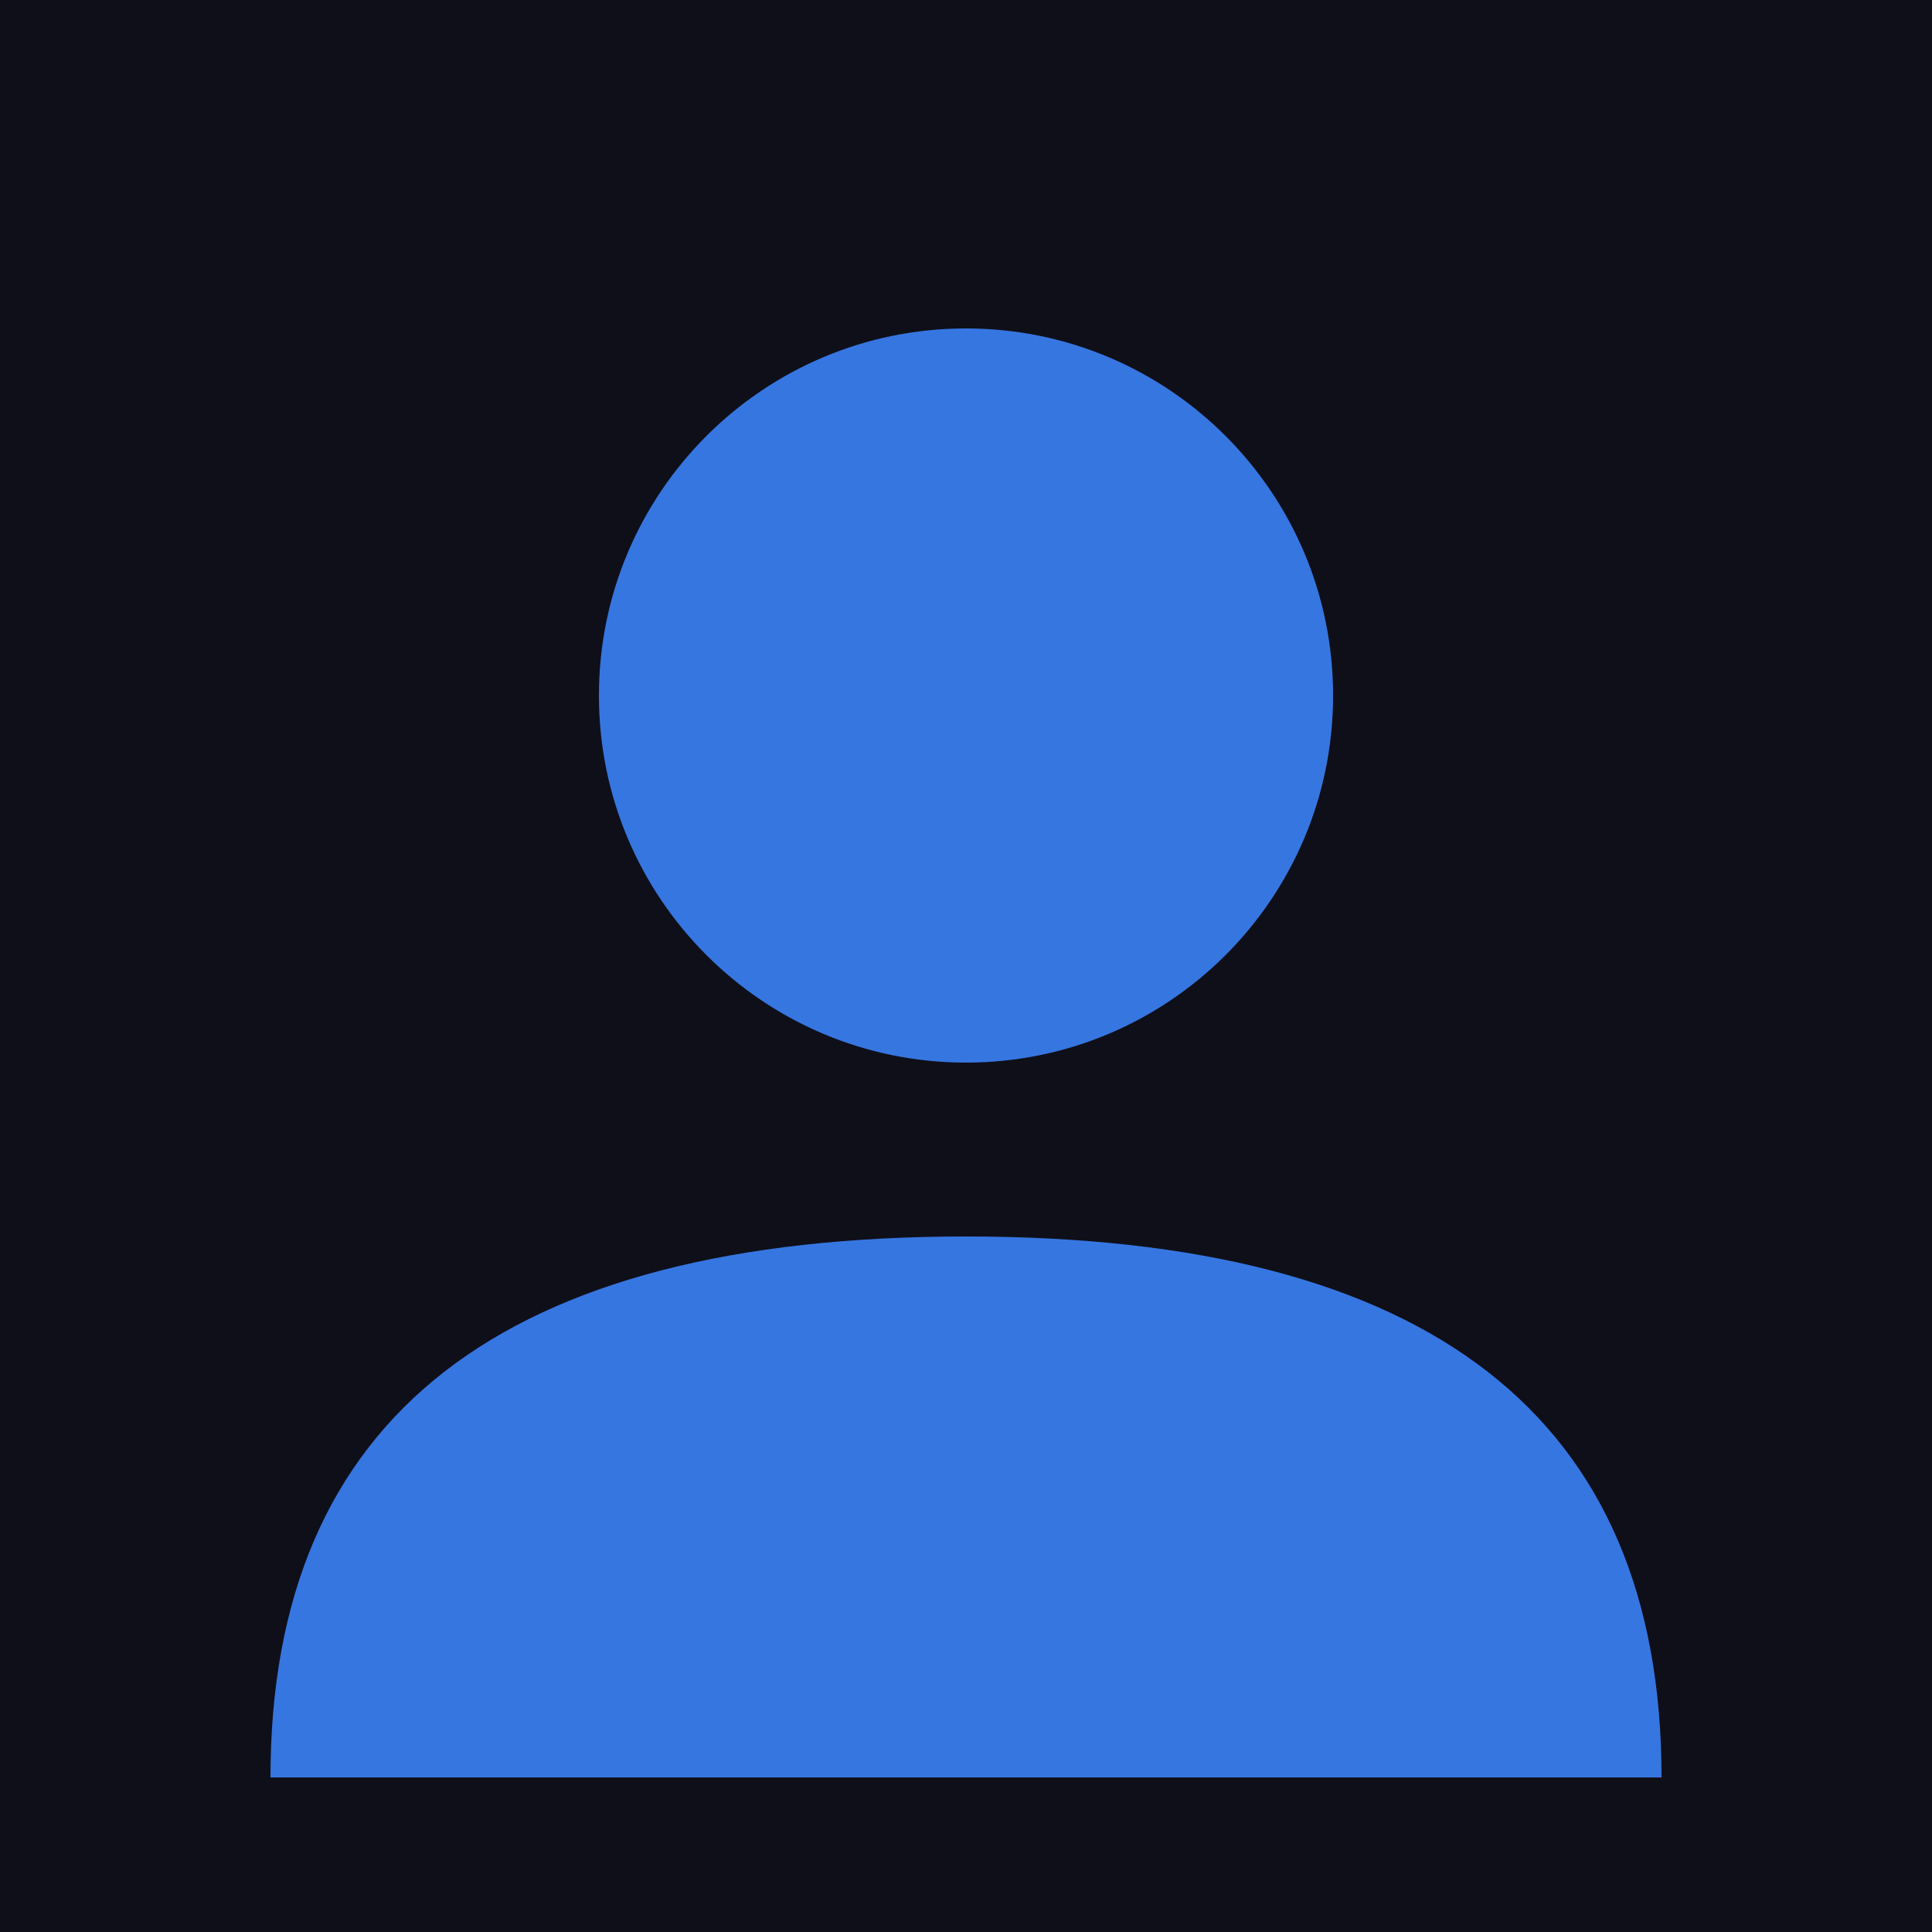
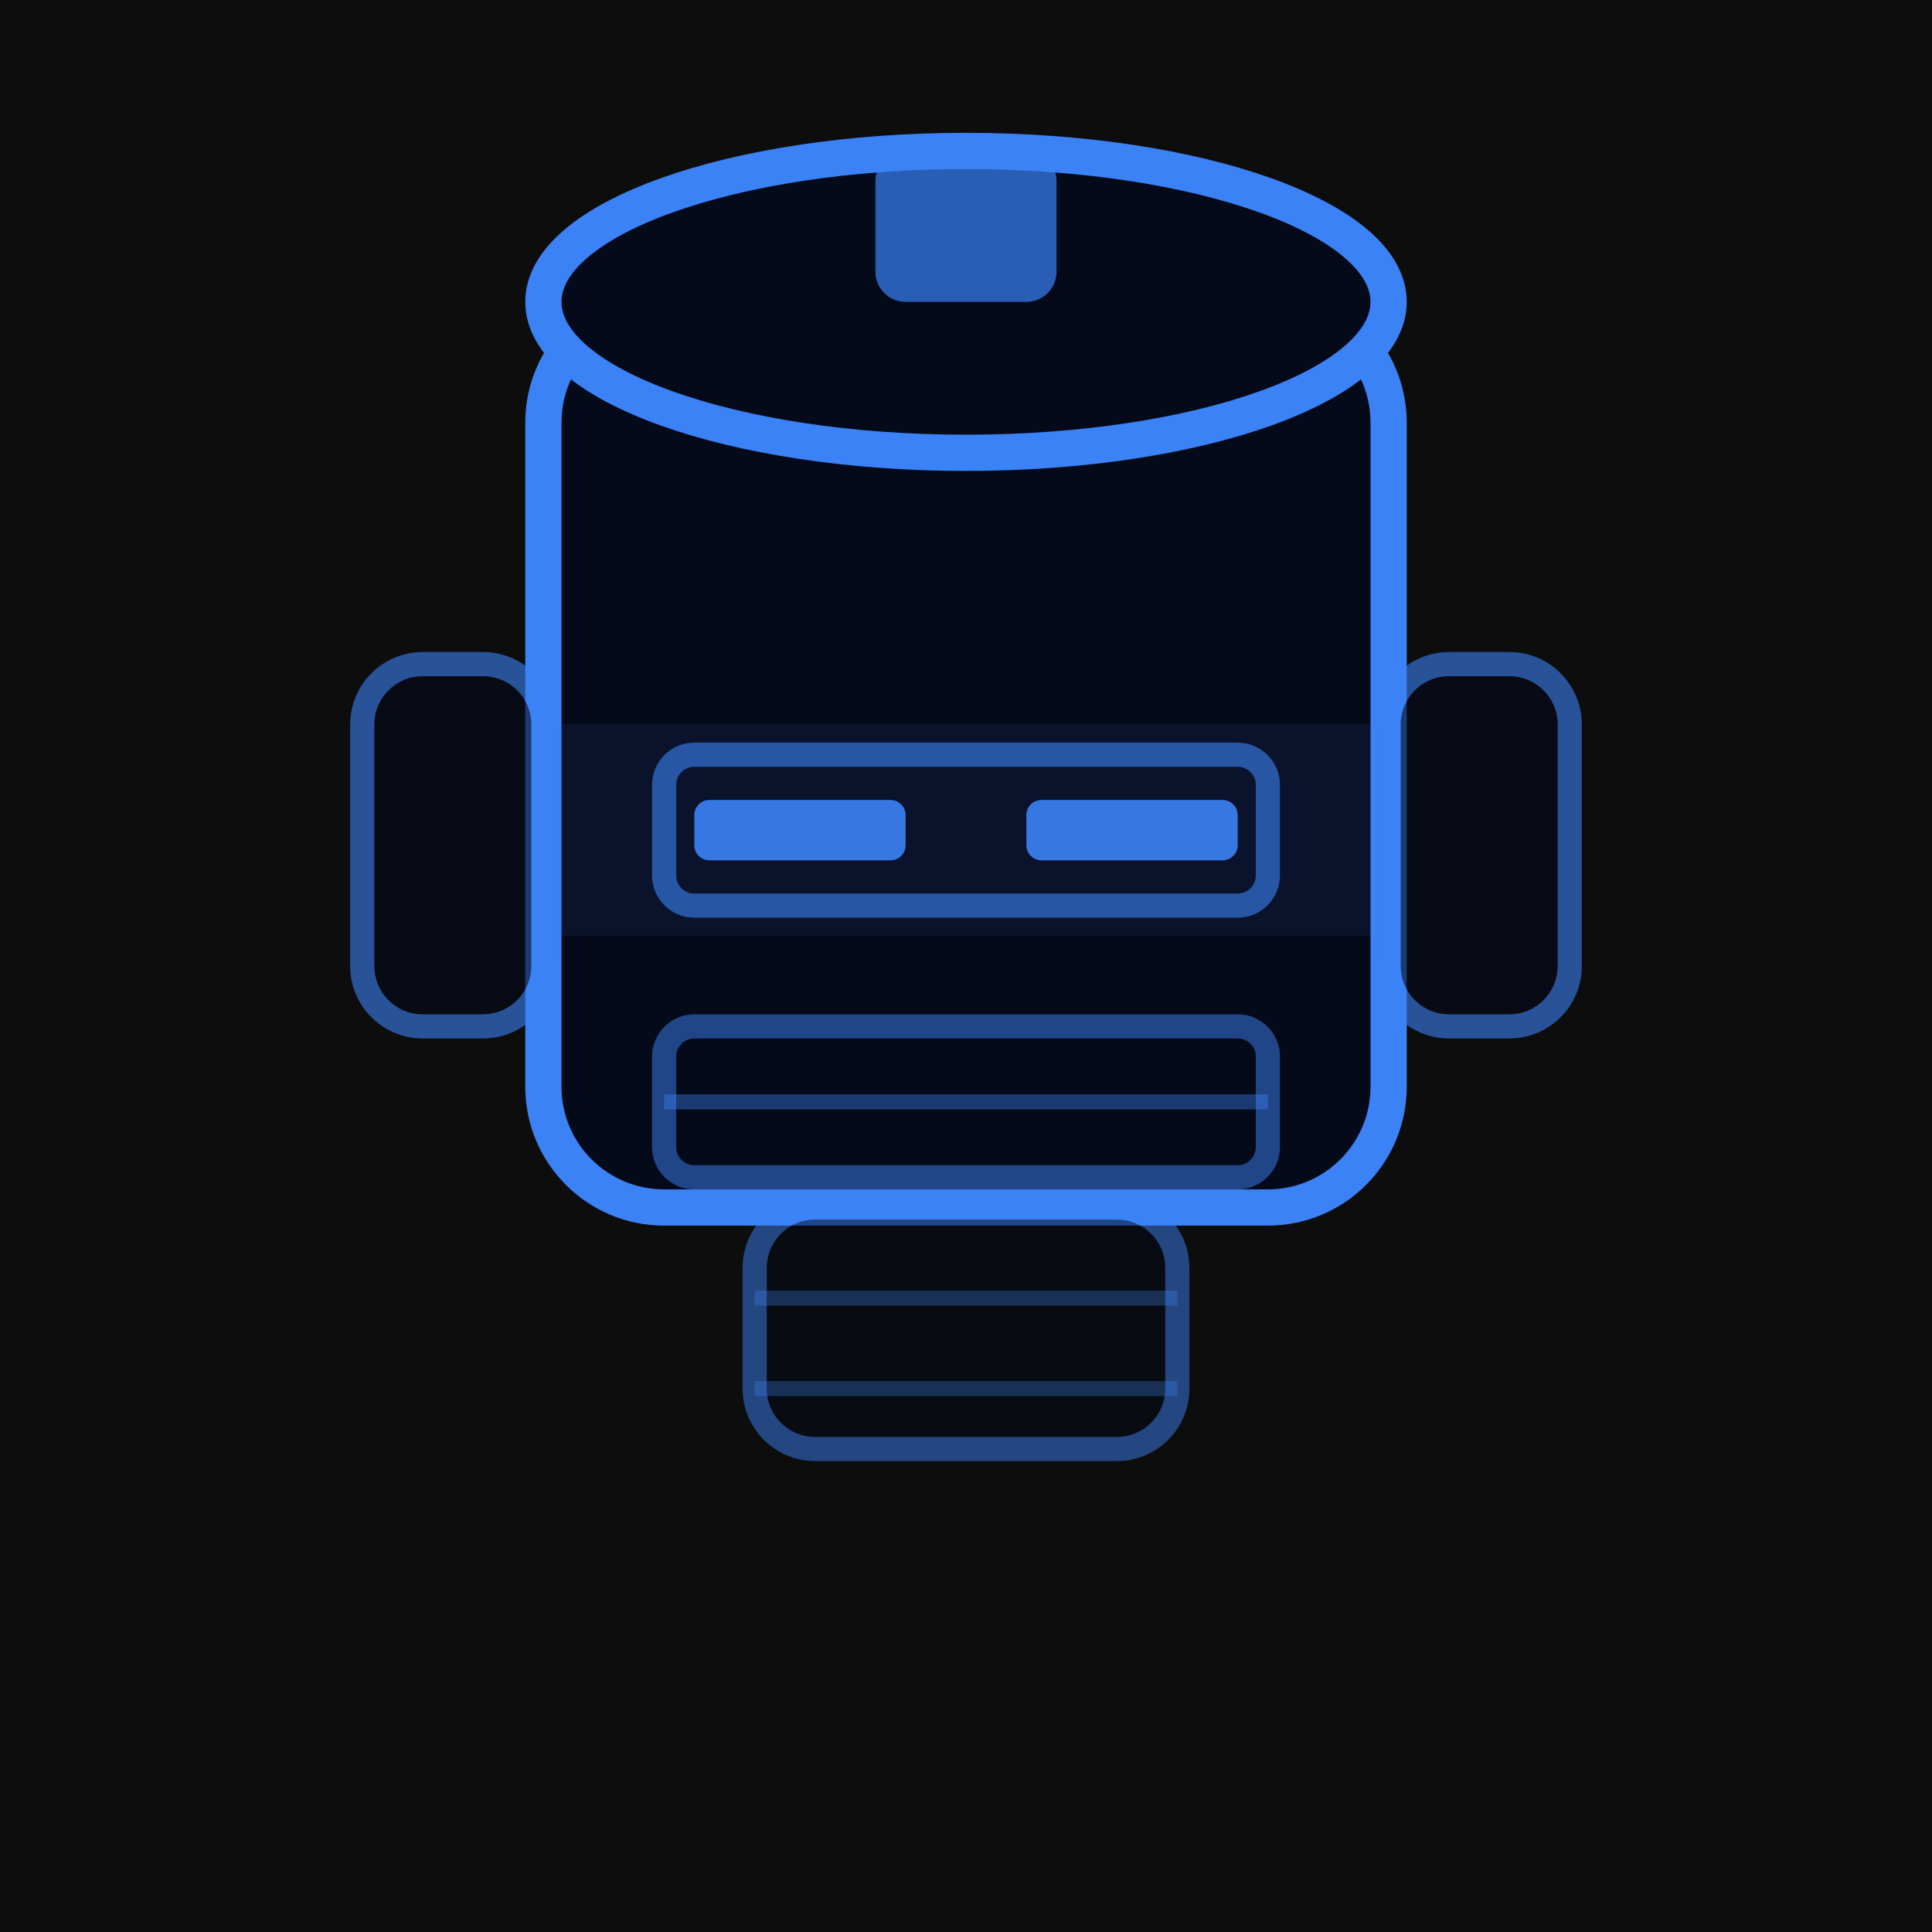
- <svg xmlns="http://www.w3.org/2000/svg" viewBox="0 0 100 100" width="100" height="100">
-   <rect width="100" height="100" rx="0" fill="#0f0f1a" />
-   <circle cx="50" cy="36" r="19" fill="#3b82f6" opacity="0.9" />
-   <path d="M14 92 Q14 64 50 64 Q86 64 86 92" fill="#3b82f6" opacity="0.9" />
+ <svg xmlns="http://www.w3.org/2000/svg" viewBox="0 0 64 64" fill="none">
+   <rect width="64" height="64" fill="#0d0d0d" />
+   <rect x="18" y="10" width="28" height="30" rx="4" fill="#050a1a" stroke="#3b82f6" stroke-width="1.2" />
+   <ellipse cx="32" cy="10" rx="14" ry="5" fill="#050a1a" stroke="#3b82f6" stroke-width="1.2" />
+   <rect x="18" y="24" width="28" height="7" fill="#3b82f6" opacity="0.08" />
+   <rect x="22" y="25" width="20" height="5" rx="1" fill="none" stroke="#3b82f6" stroke-width="0.8" opacity="0.6" />
+   <rect x="23" y="26.5" width="7" height="2" rx="0.5" fill="#3b82f6" opacity="0.9" />
+   <rect x="34" y="26.5" width="7" height="2" rx="0.5" fill="#3b82f6" opacity="0.9" />
+   <rect x="22" y="34" width="20" height="5" rx="1" fill="#050a1a" stroke="#3b82f6" stroke-width="0.8" opacity="0.5" />
+   <line x1="22" y1="36.5" x2="42" y2="36.5" stroke="#3b82f6" stroke-width="0.5" opacity="0.4" />
+   <rect x="12" y="22" width="6" height="12" rx="2" fill="#050a1a" stroke="#3b82f6" stroke-width="0.8" opacity="0.6" />
+   <rect x="46" y="22" width="6" height="12" rx="2" fill="#050a1a" stroke="#3b82f6" stroke-width="0.8" opacity="0.6" />
+   <rect x="29" y="5" width="6" height="5" rx="1" fill="#3b82f6" opacity="0.7" />
+   <rect x="25" y="40" width="14" height="8" rx="2" fill="#050a1a" stroke="#3b82f6" stroke-width="0.8" opacity="0.5" />
+   <line x1="25" y1="43" x2="39" y2="43" stroke="#3b82f6" stroke-width="0.5" opacity="0.3" />
+   <line x1="25" y1="46" x2="39" y2="46" stroke="#3b82f6" stroke-width="0.5" opacity="0.3" />
</svg>
